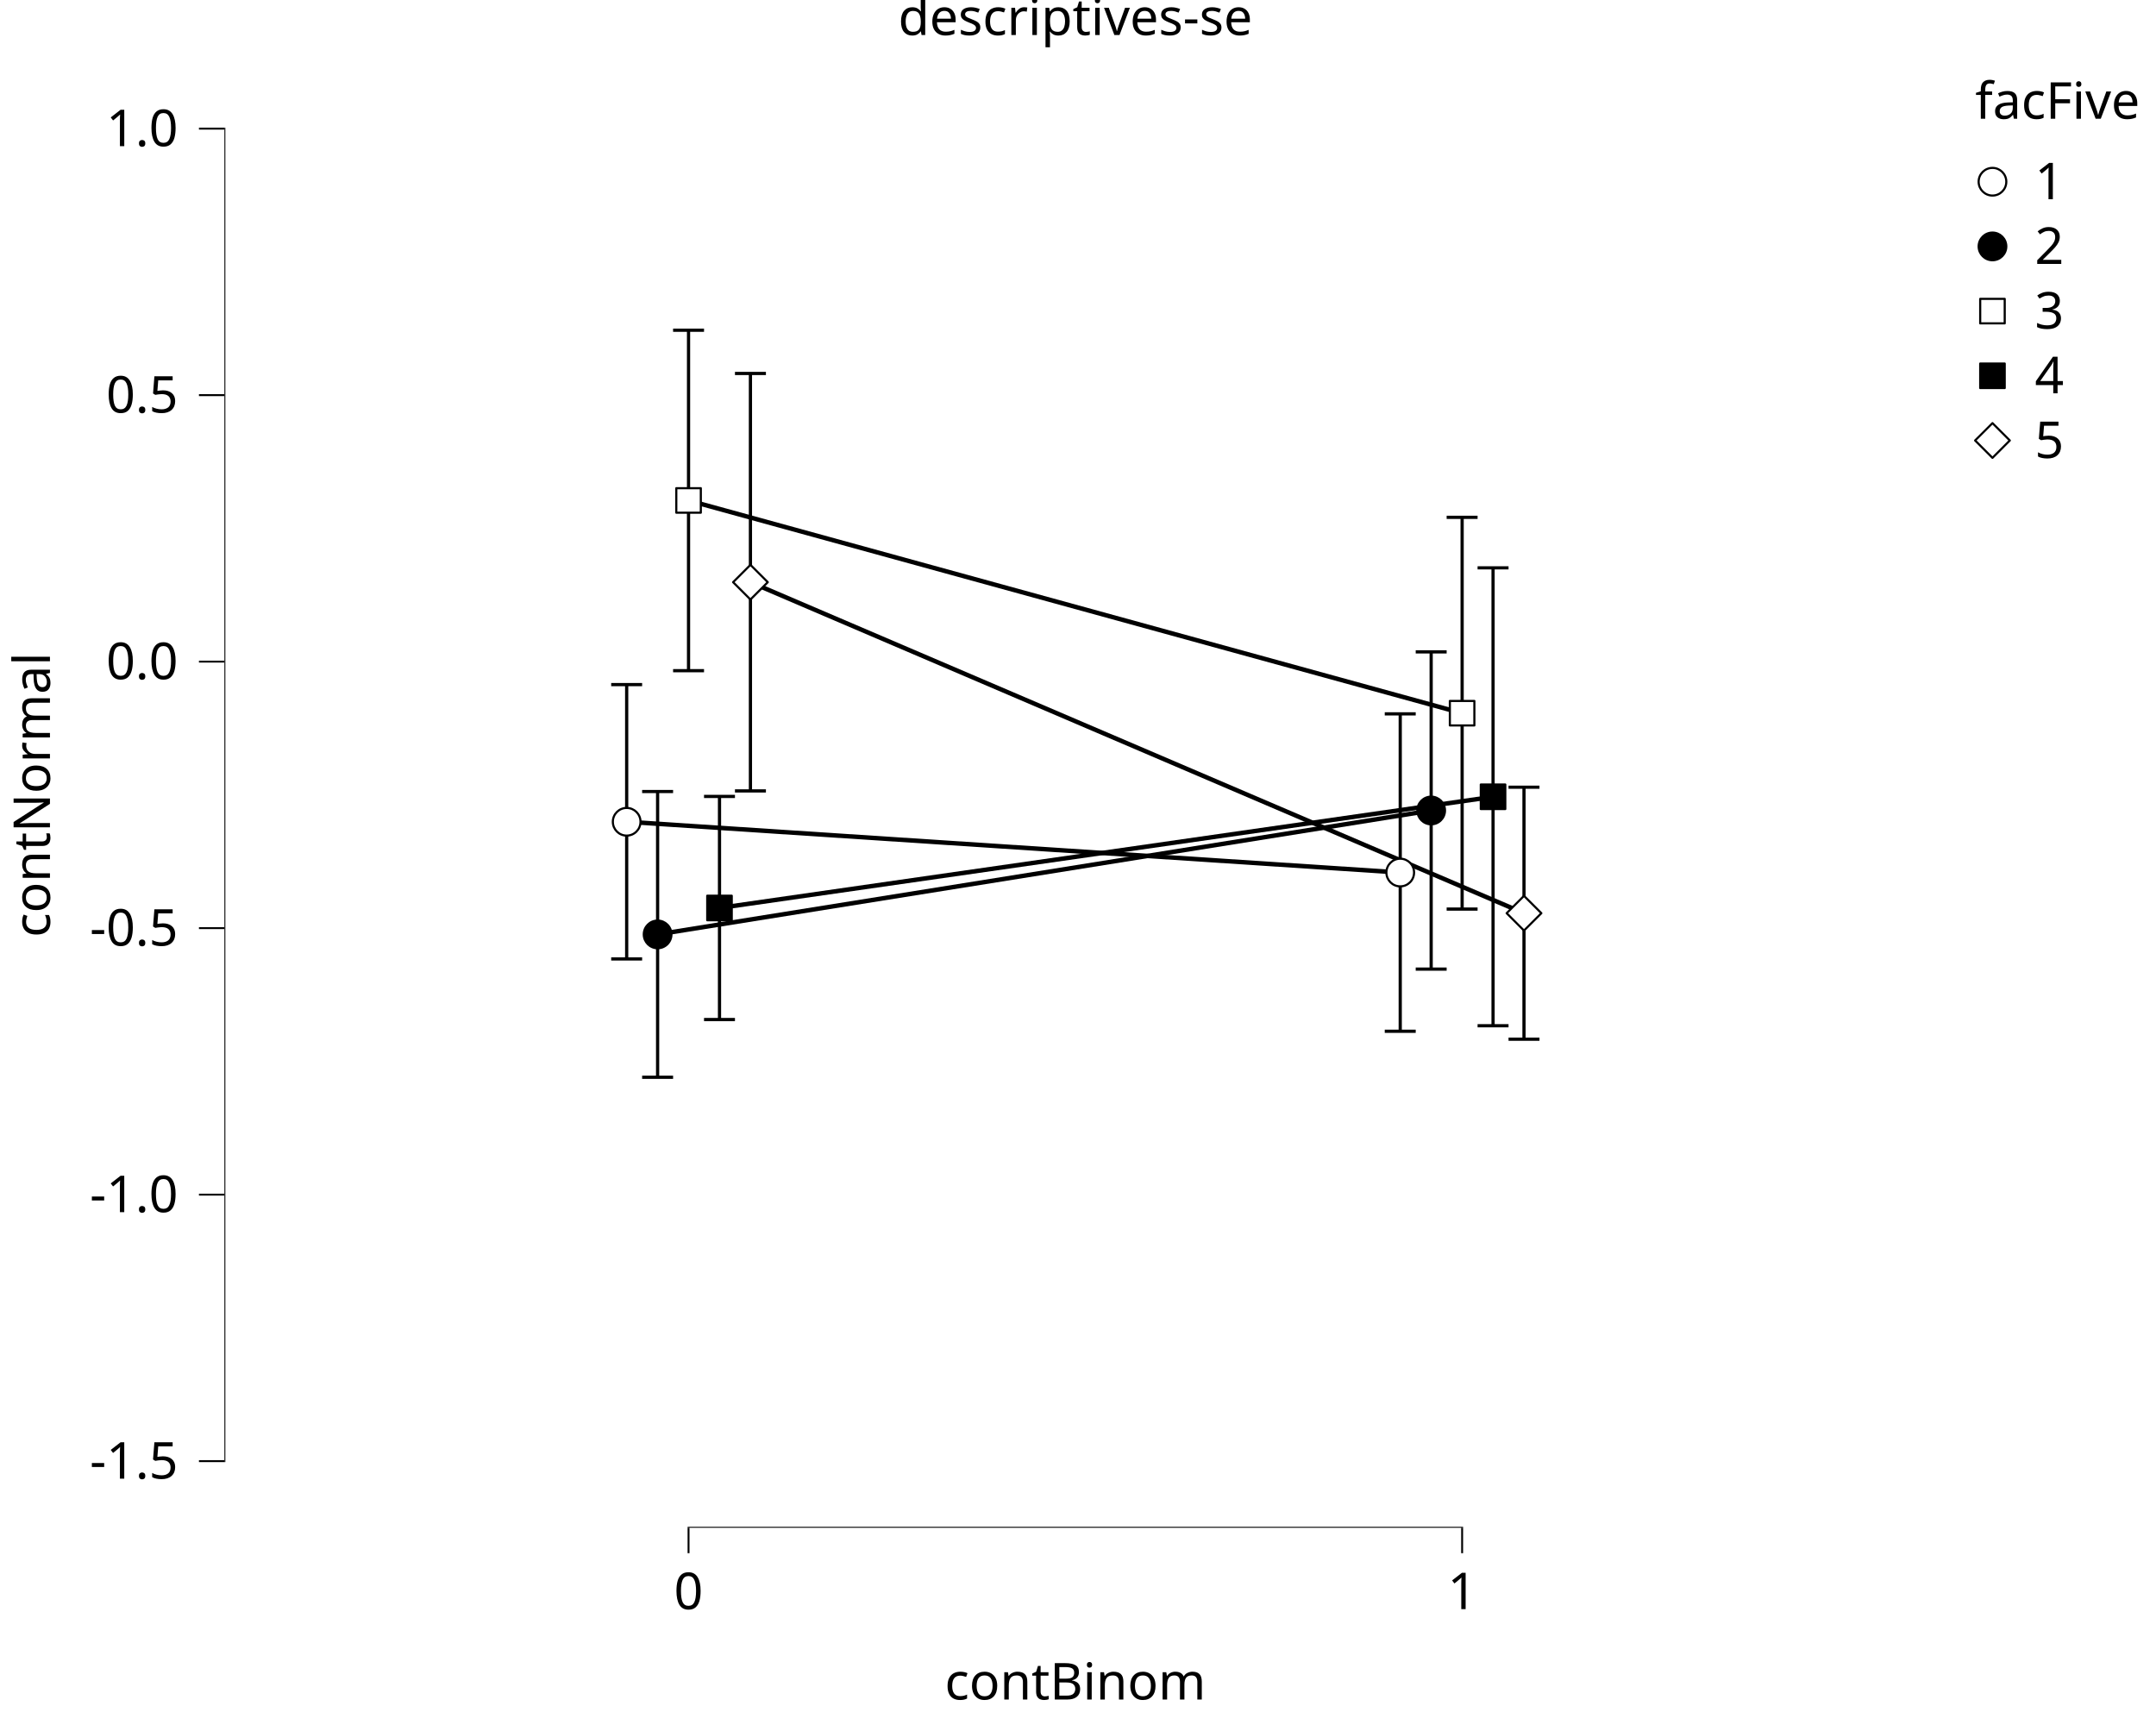
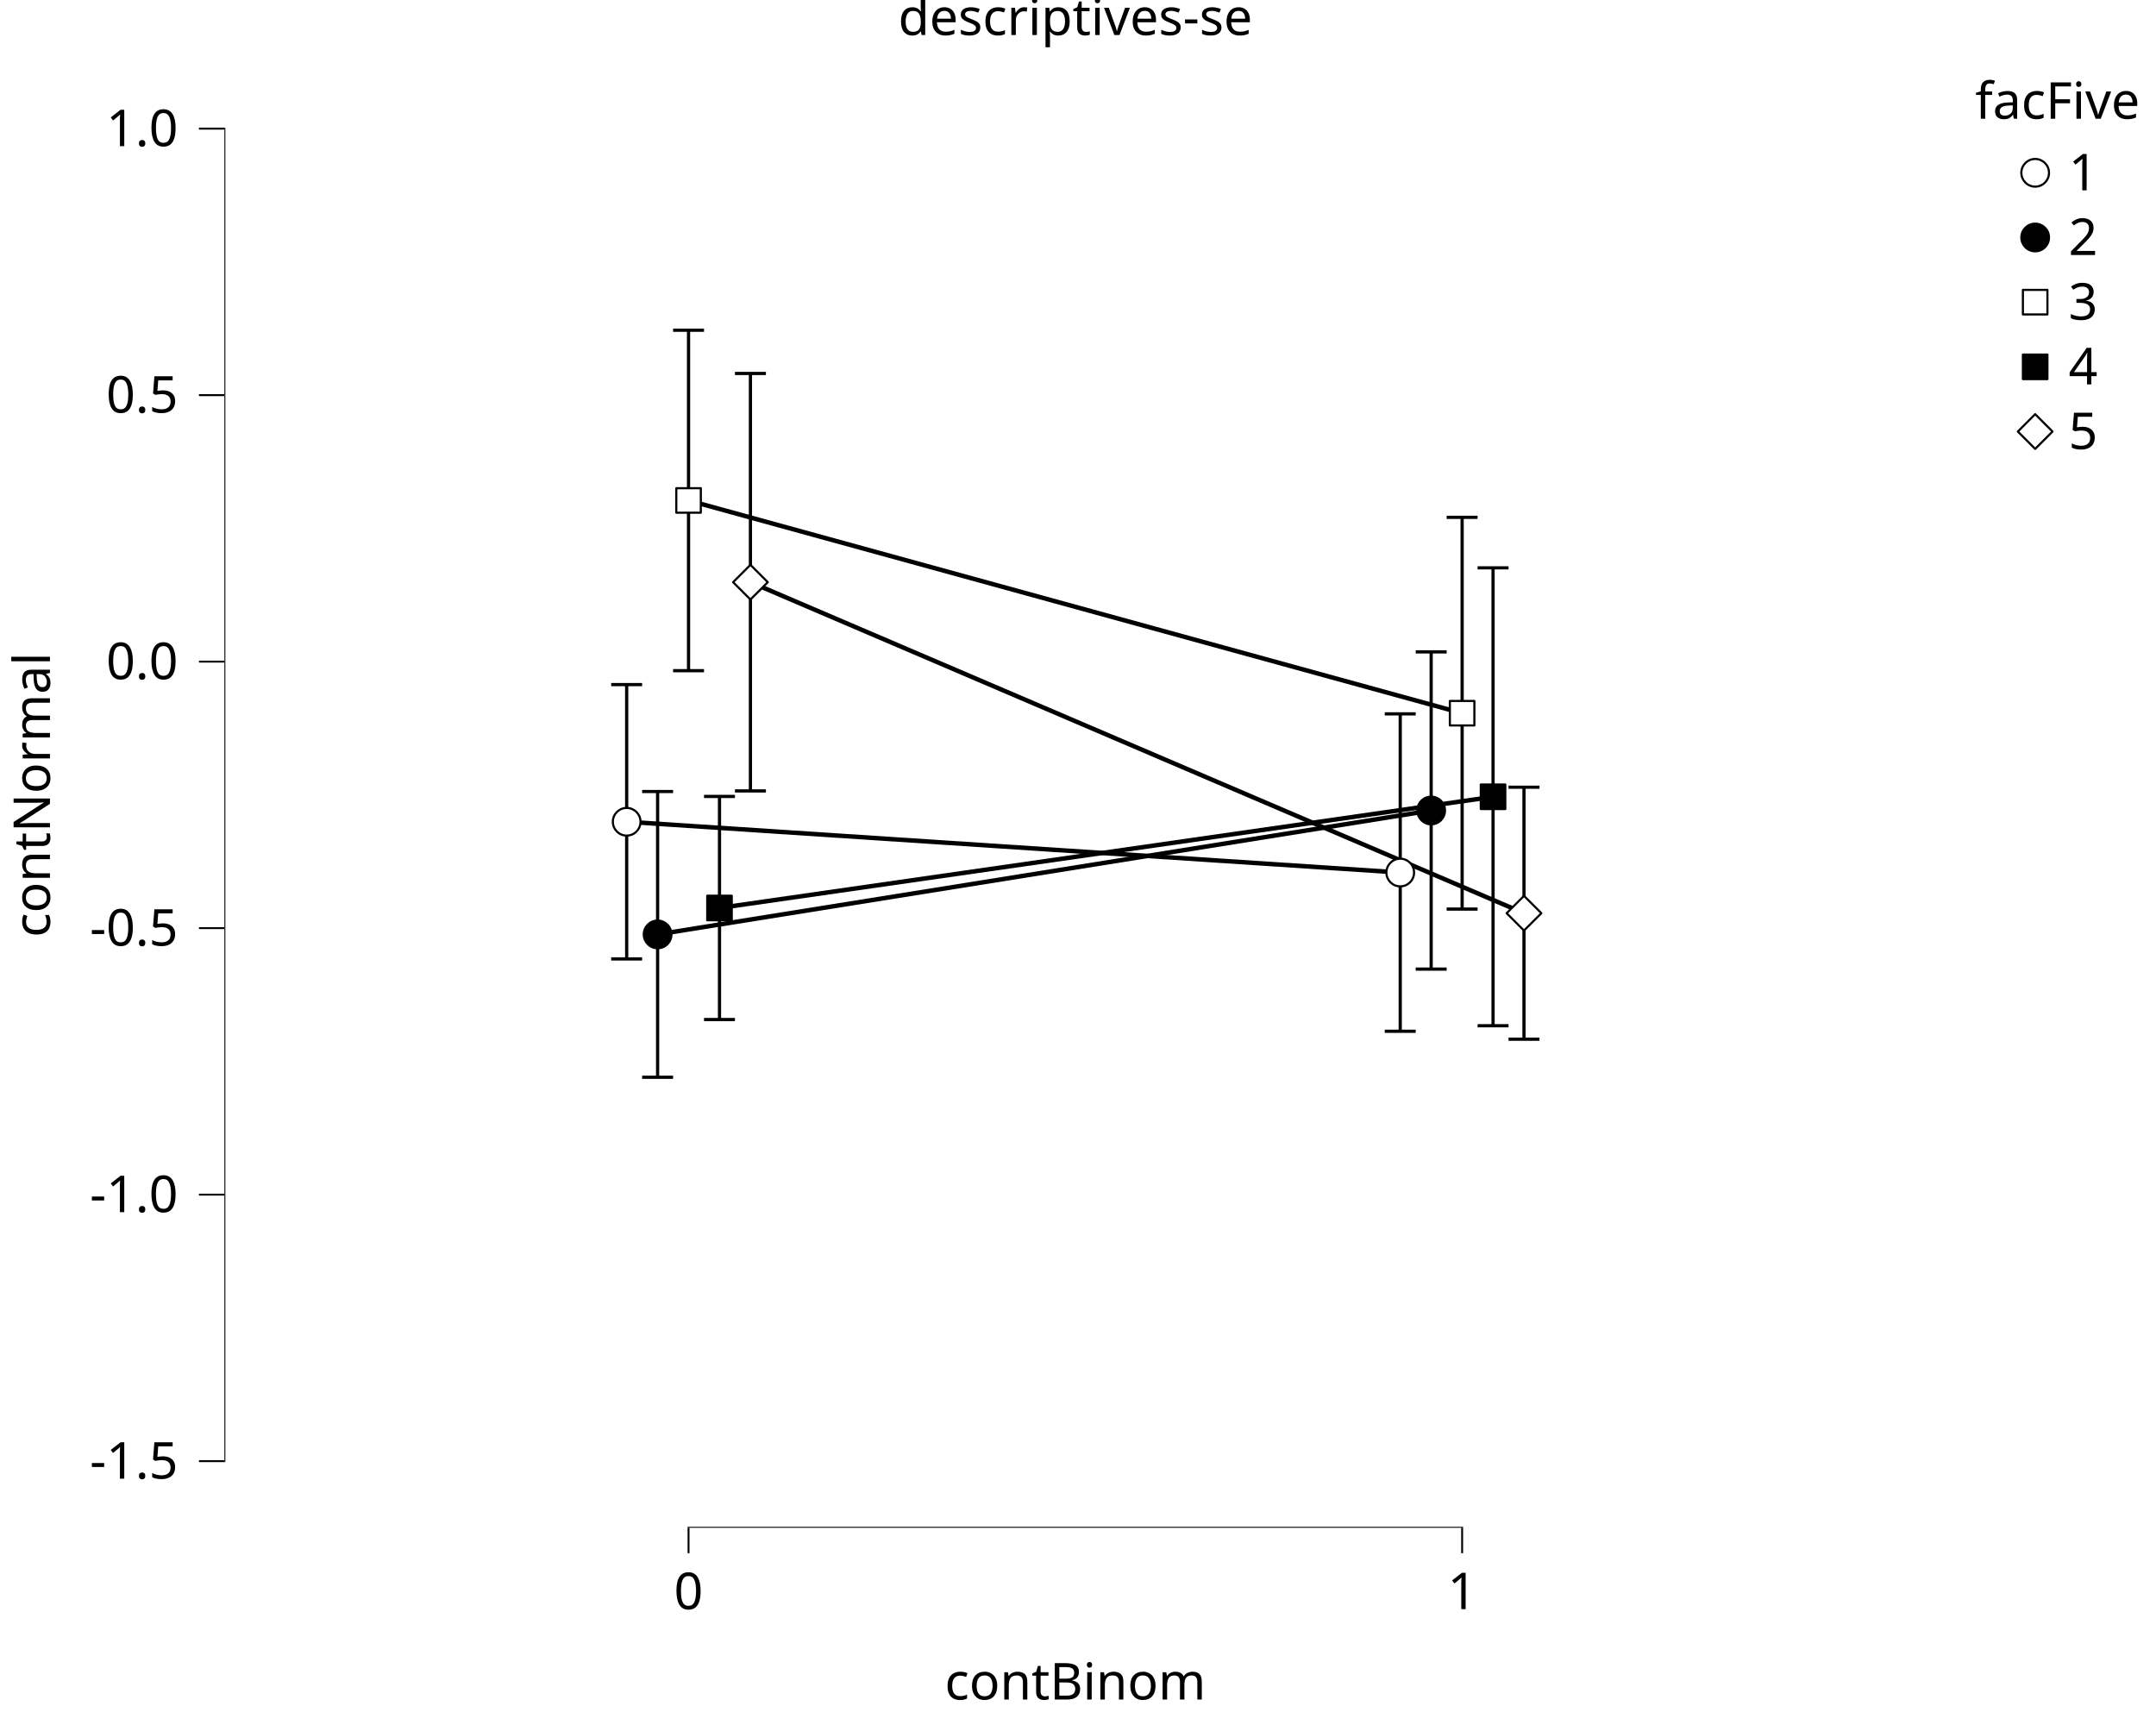
<svg xmlns="http://www.w3.org/2000/svg" class="svglite" data-engine-version="2.0" width="720.00pt" height="576.00pt" viewBox="0 0 720.00 576.00">
  <defs>
    <style type="text/css">
    .svglite line, .svglite polyline, .svglite polygon, .svglite path, .svglite rect, .svglite circle {
      fill: none;
      stroke: #000000;
      stroke-linecap: round;
      stroke-linejoin: round;
      stroke-miterlimit: 10.00;
    }
  </style>
  </defs>
  <rect width="100%" height="100%" style="stroke: none; fill: #FFFFFF;" />
  <defs>
    <clipPath id="cpMC4wMHw3MjAuMDB8MC4wMHw1NzYuMDA=">
      <rect x="0.00" y="0.00" width="720.00" height="576.00" />
    </clipPath>
  </defs>
  <g clip-path="url(#cpMC4wMHw3MjAuMDB8MC4wMHw1NzYuMDA=)">
-     <rect x="-0" y="0.00" width="720.00" height="576.00" style="stroke-width: 10.67; stroke: none;" />
+     <rect x="0.00" y="0.00" width="720.00" height="576.00" style="stroke-width: 10.67; stroke: none;" />
  </g>
  <defs>
    <clipPath id="cpNzQuOTR8NjQzLjI4fDIwLjcxfDUxMC4xNA==">
      <rect x="74.94" y="20.71" width="568.33" height="489.43" />
    </clipPath>
  </defs>
  <g clip-path="url(#cpNzQuOTR8NjQzLjI4fDIwLjcxfDUxMC4xNA==)">
    <rect x="74.94" y="20.71" width="568.33" height="489.43" style="stroke-width: 10.67; stroke: none;" />
    <polyline points="204.11,228.60 214.44,228.60 " style="stroke-width: 1.07; stroke-linecap: butt;" />
    <polyline points="209.28,228.60 209.28,320.20 " style="stroke-width: 1.07; stroke-linecap: butt;" />
    <polyline points="204.11,320.20 214.44,320.20 " style="stroke-width: 1.07; stroke-linecap: butt;" />
    <polyline points="214.44,264.30 224.78,264.30 " style="stroke-width: 1.07; stroke-linecap: butt;" />
    <polyline points="219.61,264.30 219.61,359.71 " style="stroke-width: 1.07; stroke-linecap: butt;" />
    <polyline points="214.44,359.71 224.78,359.71 " style="stroke-width: 1.07; stroke-linecap: butt;" />
    <polyline points="224.78,110.27 235.11,110.27 " style="stroke-width: 1.07; stroke-linecap: butt;" />
    <polyline points="229.94,110.27 229.94,223.95 " style="stroke-width: 1.07; stroke-linecap: butt;" />
    <polyline points="224.78,223.95 235.11,223.95 " style="stroke-width: 1.07; stroke-linecap: butt;" />
    <polyline points="235.11,265.94 245.44,265.94 " style="stroke-width: 1.07; stroke-linecap: butt;" />
    <polyline points="240.28,265.94 240.28,340.43 " style="stroke-width: 1.07; stroke-linecap: butt;" />
    <polyline points="235.11,340.43 245.44,340.43 " style="stroke-width: 1.07; stroke-linecap: butt;" />
    <polyline points="245.44,124.70 255.78,124.70 " style="stroke-width: 1.07; stroke-linecap: butt;" />
    <polyline points="250.61,124.70 250.61,264.10 " style="stroke-width: 1.07; stroke-linecap: butt;" />
    <polyline points="245.44,264.10 255.78,264.10 " style="stroke-width: 1.07; stroke-linecap: butt;" />
    <polyline points="462.44,238.36 472.78,238.36 " style="stroke-width: 1.07; stroke-linecap: butt;" />
    <polyline points="467.61,238.36 467.61,344.35 " style="stroke-width: 1.07; stroke-linecap: butt;" />
    <polyline points="462.44,344.35 472.78,344.35 " style="stroke-width: 1.07; stroke-linecap: butt;" />
    <polyline points="472.78,217.67 483.11,217.67 " style="stroke-width: 1.07; stroke-linecap: butt;" />
    <polyline points="477.94,217.67 477.94,323.59 " style="stroke-width: 1.07; stroke-linecap: butt;" />
    <polyline points="472.78,323.59 483.11,323.59 " style="stroke-width: 1.07; stroke-linecap: butt;" />
    <polyline points="483.11,172.74 493.44,172.74 " style="stroke-width: 1.07; stroke-linecap: butt;" />
    <polyline points="488.28,172.74 488.28,303.55 " style="stroke-width: 1.07; stroke-linecap: butt;" />
    <polyline points="483.11,303.55 493.44,303.55 " style="stroke-width: 1.07; stroke-linecap: butt;" />
    <polyline points="493.44,189.61 503.78,189.61 " style="stroke-width: 1.07; stroke-linecap: butt;" />
    <polyline points="498.61,189.61 498.61,342.51 " style="stroke-width: 1.07; stroke-linecap: butt;" />
    <polyline points="493.44,342.51 503.78,342.51 " style="stroke-width: 1.07; stroke-linecap: butt;" />
    <polyline points="503.78,262.86 514.11,262.86 " style="stroke-width: 1.07; stroke-linecap: butt;" />
    <polyline points="508.94,262.86 508.94,347.00 " style="stroke-width: 1.07; stroke-linecap: butt;" />
    <polyline points="503.78,347.00 514.11,347.00 " style="stroke-width: 1.07; stroke-linecap: butt;" />
    <polyline points="209.28,274.40 467.61,291.35 " style="stroke-width: 1.49; stroke-linecap: butt;" />
    <polyline points="219.61,312.01 477.94,270.63 " style="stroke-width: 1.49; stroke-linecap: butt;" />
    <polyline points="229.94,167.11 488.28,238.15 " style="stroke-width: 1.49; stroke-linecap: butt;" />
    <polyline points="240.28,303.18 498.61,266.06 " style="stroke-width: 1.49; stroke-linecap: butt;" />
    <polyline points="250.61,194.40 508.94,304.93 " style="stroke-width: 1.49; stroke-linecap: butt;" />
    <circle cx="209.28" cy="274.40" r="4.62" style="stroke-width: 0.71; fill: #FFFFFF;" />
    <circle cx="219.61" cy="312.01" r="4.62" style="stroke-width: 0.71; fill: #000000;" />
    <rect x="225.85" y="163.01" width="8.19" height="8.19" style="stroke-width: 0.71; fill: #FFFFFF;" />
    <rect x="236.18" y="299.09" width="8.19" height="8.19" style="stroke-width: 0.71; fill: #000000;" />
    <polygon points="250.61,200.19 256.40,194.40 250.61,188.61 244.82,194.40 " style="stroke-width: 0.71; fill: #FFFFFF;" />
    <circle cx="467.61" cy="291.35" r="4.62" style="stroke-width: 0.71; fill: #FFFFFF;" />
    <circle cx="477.94" cy="270.63" r="4.62" style="stroke-width: 0.71; fill: #000000;" />
    <rect x="484.18" y="234.05" width="8.19" height="8.19" style="stroke-width: 0.71; fill: #FFFFFF;" />
    <rect x="494.51" y="261.96" width="8.19" height="8.19" style="stroke-width: 0.71; fill: #000000;" />
    <polygon points="508.94,310.73 514.74,304.93 508.94,299.14 503.15,304.93 " style="stroke-width: 0.71; fill: #FFFFFF;" />
    <line x1="229.63" y1="510.14" x2="488.60" y2="510.14" style="stroke-width: 0.64; stroke-linecap: butt;" />
    <line x1="74.94" y1="488.21" x2="74.94" y2="42.64" style="stroke-width: 0.64; stroke-linecap: butt;" />
    <rect x="74.94" y="20.71" width="568.33" height="489.43" style="stroke-width: 0.00; stroke: none;" />
  </g>
  <g clip-path="url(#cpMC4wMHw3MjAuMDB8MC4wMHw1NzYuMDA=)">
    <polyline points="74.94,510.14 74.94,20.71 " style="stroke-width: 0.00; stroke: none; stroke-linecap: butt;" />
    <text x="59.47" y="493.74" text-anchor="end" style="font-size: 17.00px; font-family: sans;" textLength="29.29px" lengthAdjust="spacingAndGlyphs">-1.5</text>
    <text x="59.47" y="404.75" text-anchor="end" style="font-size: 17.00px; font-family: sans;" textLength="29.29px" lengthAdjust="spacingAndGlyphs">-1.0</text>
    <text x="59.47" y="315.77" text-anchor="end" style="font-size: 17.00px; font-family: sans;" textLength="29.29px" lengthAdjust="spacingAndGlyphs">-0.5</text>
    <text x="59.47" y="226.78" text-anchor="end" style="font-size: 17.00px; font-family: sans;" textLength="23.63px" lengthAdjust="spacingAndGlyphs">0.0</text>
    <text x="59.47" y="137.79" text-anchor="end" style="font-size: 17.00px; font-family: sans;" textLength="23.63px" lengthAdjust="spacingAndGlyphs">0.5</text>
    <text x="59.47" y="48.80" text-anchor="end" style="font-size: 17.00px; font-family: sans;" textLength="23.63px" lengthAdjust="spacingAndGlyphs">1.0</text>
    <polyline points="66.44,487.89 74.94,487.89 " style="stroke-width: 0.64; stroke-linecap: butt;" />
    <polyline points="66.44,398.91 74.94,398.91 " style="stroke-width: 0.64; stroke-linecap: butt;" />
    <polyline points="66.44,309.92 74.94,309.92 " style="stroke-width: 0.64; stroke-linecap: butt;" />
    <polyline points="66.44,220.93 74.94,220.93 " style="stroke-width: 0.64; stroke-linecap: butt;" />
    <polyline points="66.44,131.94 74.94,131.94 " style="stroke-width: 0.64; stroke-linecap: butt;" />
    <polyline points="66.44,42.95 74.94,42.95 " style="stroke-width: 0.64; stroke-linecap: butt;" />
    <polyline points="74.94,510.14 643.28,510.14 " style="stroke-width: 0.00; stroke: none; stroke-linecap: butt;" />
    <polyline points="229.94,518.64 229.94,510.14 " style="stroke-width: 0.64; stroke-linecap: butt;" />
    <polyline points="488.28,518.64 488.28,510.14 " style="stroke-width: 0.64; stroke-linecap: butt;" />
    <text x="229.94" y="537.32" text-anchor="middle" style="font-size: 17.00px; font-family: sans;" textLength="9.46px" lengthAdjust="spacingAndGlyphs">0</text>
    <text x="488.28" y="537.32" text-anchor="middle" style="font-size: 17.00px; font-family: sans;" textLength="9.46px" lengthAdjust="spacingAndGlyphs">1</text>
    <text x="359.11" y="567.49" text-anchor="middle" style="font-size: 17.00px; font-family: sans;" textLength="80.34px" lengthAdjust="spacingAndGlyphs">contBinom</text>
    <text transform="translate(16.68,265.42) rotate(-90)" text-anchor="middle" style="font-size: 17.00px; font-family: sans;" textLength="86.93px" lengthAdjust="spacingAndGlyphs">contNormal</text>
-     <rect x="654.24" y="20.71" width="65.76" height="142.66" style="stroke-width: 0.75; stroke: none;" />
-     <rect x="654.24" y="20.71" width="65.76" height="142.66" style="stroke-width: 10.67; stroke: none;" />
+     <rect x="654.24" y="20.71" width="65.76" height="139.67" style="stroke-width: 0.75; stroke: none;" />
+     <rect x="654.24" y="20.71" width="65.76" height="139.67" style="stroke-width: 10.67; stroke: none;" />
    <text x="687.12" y="39.65" text-anchor="middle" style="font-size: 17.00px; font-family: sans;" textLength="54.80px" lengthAdjust="spacingAndGlyphs">facFive</text>
-     <rect x="659.72" y="49.88" width="11.34" height="21.60" style="stroke-width: 10.67; stroke: none;" />
-     <circle cx="665.39" cy="60.68" r="4.62" style="stroke-width: 0.71; fill: #FFFFFF;" />
-     <rect x="659.72" y="71.48" width="11.34" height="21.60" style="stroke-width: 10.67; stroke: none;" />
-     <circle cx="665.39" cy="82.28" r="4.62" style="stroke-width: 0.71; fill: #000000;" />
-     <rect x="659.72" y="93.08" width="11.34" height="21.60" style="stroke-width: 10.67; stroke: none;" />
-     <rect x="661.29" y="99.79" width="8.19" height="8.19" style="stroke-width: 0.71; fill: #FFFFFF;" />
-     <rect x="659.72" y="114.68" width="11.34" height="21.60" style="stroke-width: 10.67; stroke: none;" />
-     <rect x="661.29" y="121.39" width="8.19" height="8.19" style="stroke-width: 0.71; fill: #000000;" />
-     <rect x="659.72" y="136.28" width="11.34" height="21.60" style="stroke-width: 10.67; stroke: none;" />
-     <polygon points="665.39,152.88 671.18,147.08 665.39,141.29 659.59,147.08 " style="stroke-width: 0.71; fill: #FFFFFF;" />
-     <text x="679.52" y="66.53" style="font-size: 17.00px; font-family: sans;" textLength="9.46px" lengthAdjust="spacingAndGlyphs">1</text>
-     <text x="679.52" y="88.13" style="font-size: 17.00px; font-family: sans;" textLength="9.46px" lengthAdjust="spacingAndGlyphs">2</text>
-     <text x="679.52" y="109.73" style="font-size: 17.00px; font-family: sans;" textLength="9.46px" lengthAdjust="spacingAndGlyphs">3</text>
-     <text x="679.52" y="131.33" style="font-size: 17.00px; font-family: sans;" textLength="9.46px" lengthAdjust="spacingAndGlyphs">4</text>
-     <text x="679.52" y="152.93" style="font-size: 17.00px; font-family: sans;" textLength="9.46px" lengthAdjust="spacingAndGlyphs">5</text>
+     <rect x="673.98" y="46.90" width="11.34" height="21.60" style="stroke-width: 10.67; stroke: none;" />
+     <circle cx="679.65" cy="57.70" r="4.62" style="stroke-width: 0.71; fill: #FFFFFF;" />
+     <rect x="673.98" y="68.50" width="11.34" height="21.60" style="stroke-width: 10.67; stroke: none;" />
+     <circle cx="679.65" cy="79.30" r="4.62" style="stroke-width: 0.71; fill: #000000;" />
+     <rect x="673.98" y="90.10" width="11.34" height="21.60" style="stroke-width: 10.67; stroke: none;" />
+     <rect x="675.55" y="96.80" width="8.19" height="8.19" style="stroke-width: 0.71; fill: #FFFFFF;" />
+     <rect x="673.98" y="111.70" width="11.34" height="21.60" style="stroke-width: 10.67; stroke: none;" />
+     <rect x="675.55" y="118.40" width="8.19" height="8.19" style="stroke-width: 0.71; fill: #000000;" />
+     <rect x="673.98" y="133.30" width="11.34" height="21.60" style="stroke-width: 10.67; stroke: none;" />
+     <polygon points="679.65,149.89 685.44,144.10 679.65,138.30 673.86,144.10 " style="stroke-width: 0.71; fill: #FFFFFF;" />
+     <text x="690.80" y="63.55" style="font-size: 17.00px; font-family: sans;" textLength="9.46px" lengthAdjust="spacingAndGlyphs">1</text>
+     <text x="690.80" y="85.15" style="font-size: 17.00px; font-family: sans;" textLength="9.46px" lengthAdjust="spacingAndGlyphs">2</text>
+     <text x="690.80" y="106.75" style="font-size: 17.00px; font-family: sans;" textLength="9.46px" lengthAdjust="spacingAndGlyphs">3</text>
+     <text x="690.80" y="128.35" style="font-size: 17.00px; font-family: sans;" textLength="9.46px" lengthAdjust="spacingAndGlyphs">4</text>
+     <text x="690.80" y="149.95" style="font-size: 17.00px; font-family: sans;" textLength="9.46px" lengthAdjust="spacingAndGlyphs">5</text>
    <text x="359.11" y="11.70" text-anchor="middle" style="font-size: 17.00px; font-family: sans;" textLength="113.40px" lengthAdjust="spacingAndGlyphs">descriptives-se</text>
  </g>
</svg>
